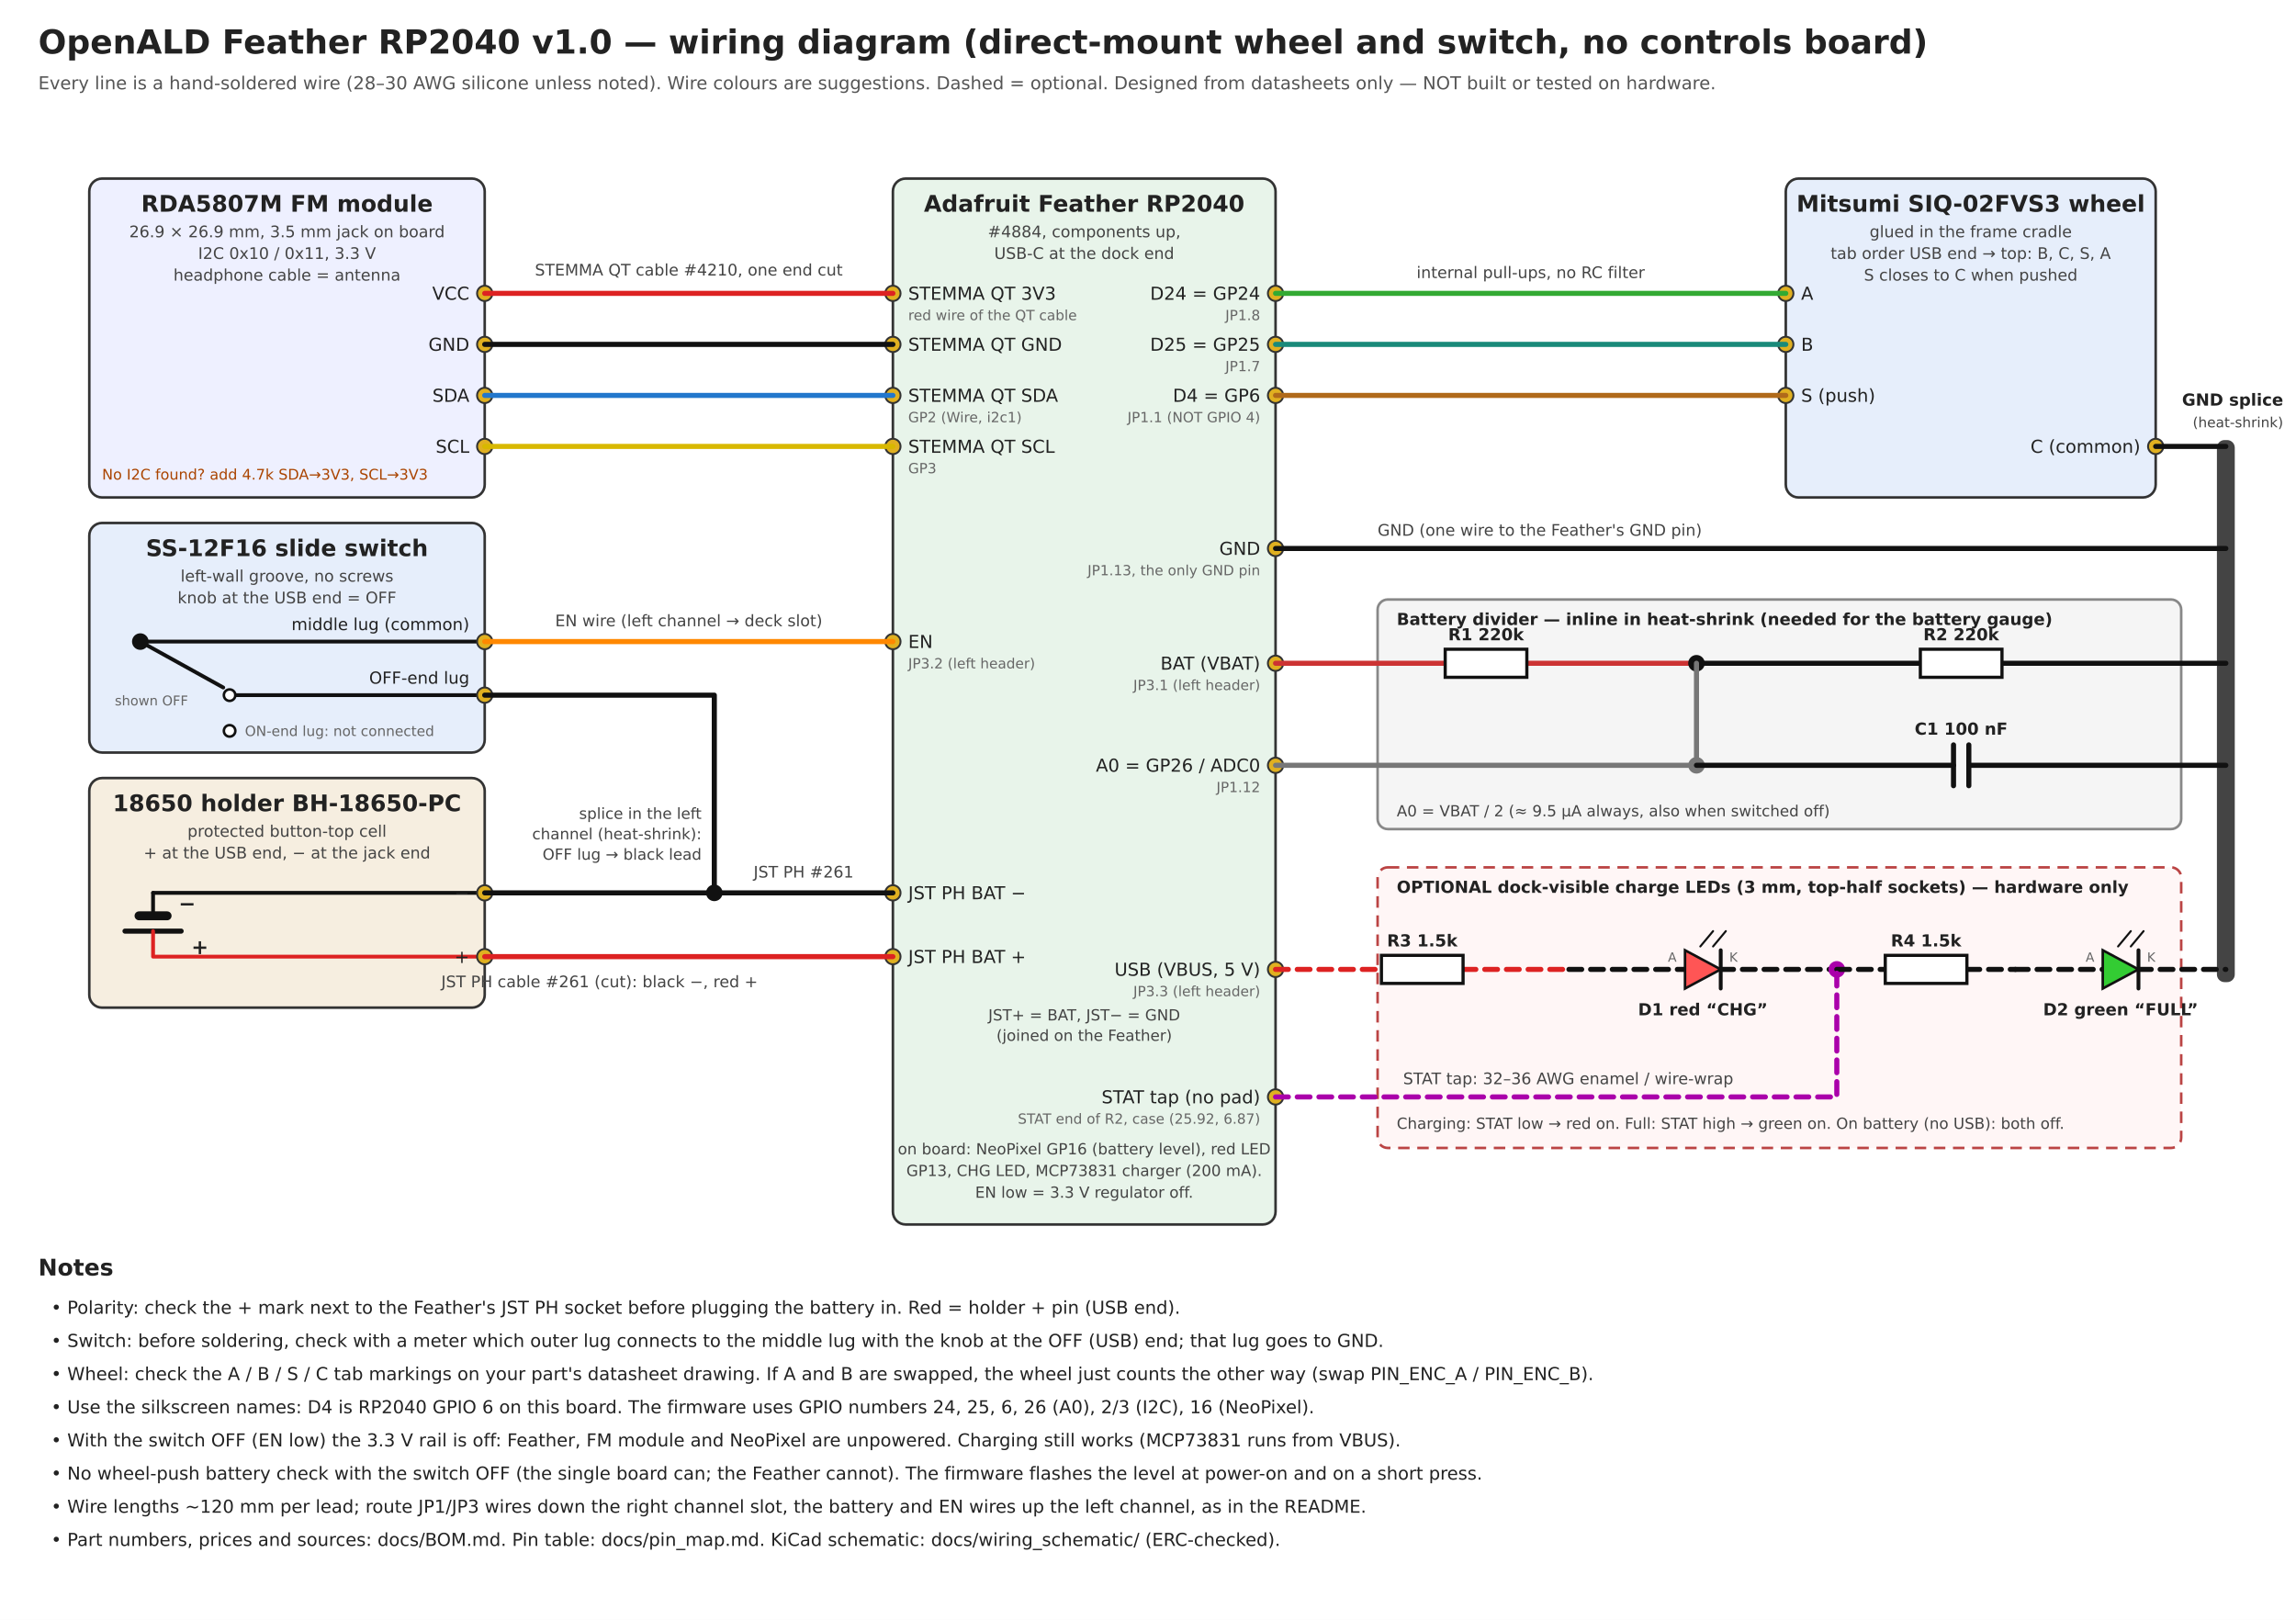
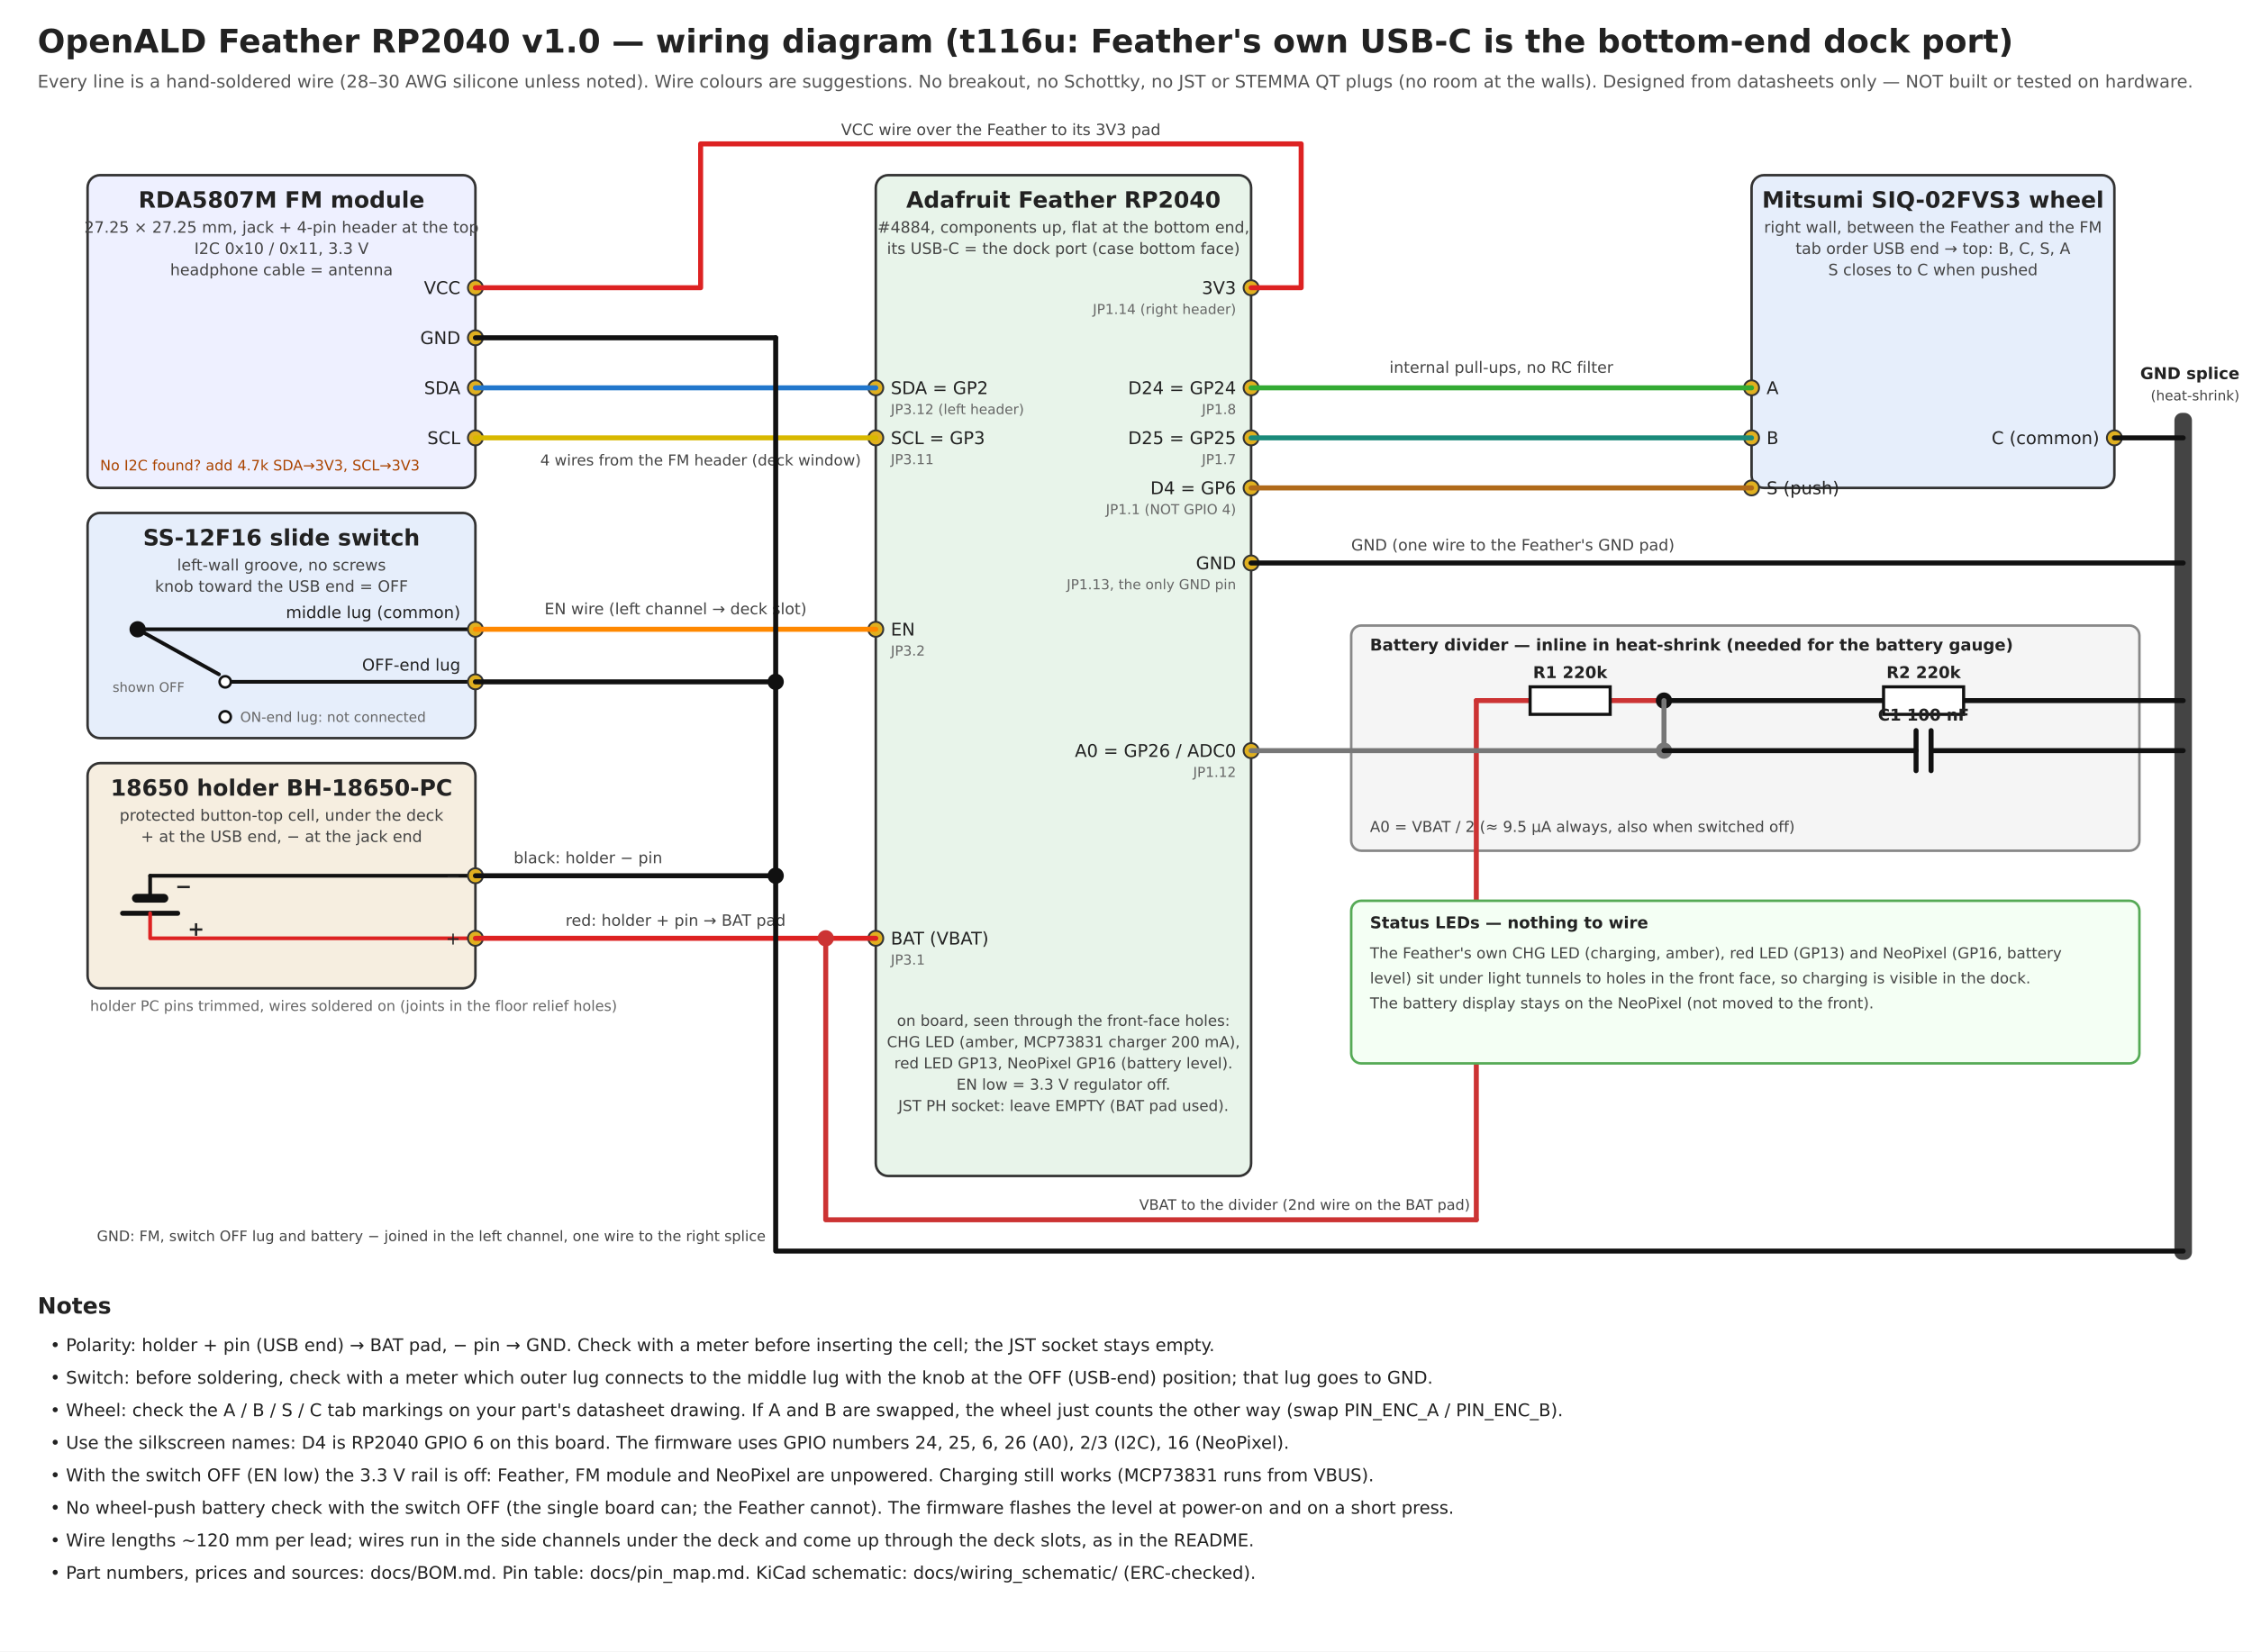
- <svg xmlns="http://www.w3.org/2000/svg" width="1800" height="1270" viewBox="0 0 1800 1270" font-family="DejaVu Sans, Arial, sans-serif">
-   <rect width="1800" height="1270" fill="white" />
-   <text x="30" y="42" font-size="26" fill="#222" text-anchor="start" font-weight="bold">OpenALD Feather RP2040 v1.0 — wiring diagram (direct-mount wheel and switch, no controls board)</text>
-   <text x="30" y="70" font-size="14" fill="#555" text-anchor="start">Every line is a hand-soldered wire (28–30 AWG silicone unless noted). Wire colours are suggestions. Dashed = optional. Designed from datasheets only — NOT built or tested on hardware.</text>
-   <rect x="700" y="140" width="300" height="820" rx="10" fill="#e8f4ea" stroke="#333" stroke-width="2" />
+ <svg xmlns="http://www.w3.org/2000/svg" width="1800" height="1320" viewBox="0 0 1800 1320" font-family="DejaVu Sans, Arial, sans-serif">
+   <rect width="1800" height="1320" fill="white" />
+   <text x="30" y="42" font-size="26" fill="#222" text-anchor="start" font-weight="bold">OpenALD Feather RP2040 v1.0 — wiring diagram (t116u: Feather's own USB-C is the bottom-end dock port)</text>
+   <text x="30" y="70" font-size="14" fill="#555" text-anchor="start">Every line is a hand-soldered wire (28–30 AWG silicone unless noted). Wire colours are suggestions. No breakout, no Schottky, no JST or STEMMA QT plugs (no room at the walls). Designed from datasheets only — NOT built or tested on hardware.</text>
+   <rect x="700" y="140" width="300" height="800" rx="10" fill="#e8f4ea" stroke="#333" stroke-width="2" />
  <text x="850.0" y="166" font-size="18" fill="#222" text-anchor="middle" font-weight="bold">Adafruit Feather RP2040</text>
-   <text x="850.0" y="186" font-size="12.5" fill="#444" text-anchor="middle">#4884, components up,</text>
-   <text x="850.0" y="203" font-size="12.5" fill="#444" text-anchor="middle">USB-C at the dock end</text>
-   <circle cx="700" cy="230" r="6" fill="#e0b020" stroke="#333" stroke-width="1.5" />
-   <text x="712" y="235" font-size="14" fill="#222" text-anchor="start">STEMMA QT 3V3</text>
-   <text x="712" y="251" font-size="11" fill="#666" text-anchor="start">red wire of the QT cable</text>
-   <circle cx="700" cy="270" r="6" fill="#e0b020" stroke="#333" stroke-width="1.5" />
-   <text x="712" y="275" font-size="14" fill="#222" text-anchor="start">STEMMA QT GND</text>
+   <text x="850.0" y="186" font-size="12.5" fill="#444" text-anchor="middle">#4884, components up, flat at the bottom end,</text>
+   <text x="850.0" y="203" font-size="12.5" fill="#444" text-anchor="middle">its USB-C = the dock port (case bottom face)</text>
  <circle cx="700" cy="310" r="6" fill="#e0b020" stroke="#333" stroke-width="1.5" />
-   <text x="712" y="315" font-size="14" fill="#222" text-anchor="start">STEMMA QT SDA</text>
-   <text x="712" y="331" font-size="11" fill="#666" text-anchor="start">GP2 (Wire, i2c1)</text>
+   <text x="712" y="315" font-size="14" fill="#222" text-anchor="start">SDA = GP2</text>
+   <text x="712" y="331" font-size="11" fill="#666" text-anchor="start">JP3.12 (left header)</text>
  <circle cx="700" cy="350" r="6" fill="#e0b020" stroke="#333" stroke-width="1.5" />
-   <text x="712" y="355" font-size="14" fill="#222" text-anchor="start">STEMMA QT SCL</text>
-   <text x="712" y="371" font-size="11" fill="#666" text-anchor="start">GP3</text>
+   <text x="712" y="355" font-size="14" fill="#222" text-anchor="start">SCL = GP3</text>
+   <text x="712" y="371" font-size="11" fill="#666" text-anchor="start">JP3.11</text>
  <circle cx="700" cy="503" r="6" fill="#e0b020" stroke="#333" stroke-width="1.5" />
  <text x="712" y="508" font-size="14" fill="#222" text-anchor="start">EN</text>
-   <text x="712" y="524" font-size="11" fill="#666" text-anchor="start">JP3.2 (left header)</text>
+   <text x="712" y="524" font-size="11" fill="#666" text-anchor="start">JP3.2</text>
  <circle cx="700" cy="750" r="6" fill="#e0b020" stroke="#333" stroke-width="1.5" />
-   <text x="712" y="755" font-size="14" fill="#222" text-anchor="start">JST PH BAT +</text>
-   <circle cx="700" cy="700" r="6" fill="#e0b020" stroke="#333" stroke-width="1.5" />
-   <text x="712" y="705" font-size="14" fill="#222" text-anchor="start">JST PH BAT −</text>
+   <text x="712" y="755" font-size="14" fill="#222" text-anchor="start">BAT (VBAT)</text>
+   <text x="712" y="771" font-size="11" fill="#666" text-anchor="start">JP3.1</text>
  <circle cx="1000" cy="230" r="6" fill="#e0b020" stroke="#333" stroke-width="1.5" />
-   <text x="988" y="235" font-size="14" fill="#222" text-anchor="end">D24 = GP24</text>
-   <text x="988" y="251" font-size="11" fill="#666" text-anchor="end">JP1.8</text>
-   <circle cx="1000" cy="270" r="6" fill="#e0b020" stroke="#333" stroke-width="1.5" />
-   <text x="988" y="275" font-size="14" fill="#222" text-anchor="end">D25 = GP25</text>
-   <text x="988" y="291" font-size="11" fill="#666" text-anchor="end">JP1.7</text>
+   <text x="988" y="235" font-size="14" fill="#222" text-anchor="end">3V3</text>
+   <text x="988" y="251" font-size="11" fill="#666" text-anchor="end">JP1.14 (right header)</text>
  <circle cx="1000" cy="310" r="6" fill="#e0b020" stroke="#333" stroke-width="1.5" />
-   <text x="988" y="315" font-size="14" fill="#222" text-anchor="end">D4 = GP6</text>
-   <text x="988" y="331" font-size="11" fill="#666" text-anchor="end">JP1.1 (NOT GPIO 4)</text>
-   <circle cx="1000" cy="430" r="6" fill="#e0b020" stroke="#333" stroke-width="1.5" />
-   <text x="988" y="435" font-size="14" fill="#222" text-anchor="end">GND</text>
-   <text x="988" y="451" font-size="11" fill="#666" text-anchor="end">JP1.13, the only GND pin</text>
-   <circle cx="1000" cy="520" r="6" fill="#e0b020" stroke="#333" stroke-width="1.5" />
-   <text x="988" y="525" font-size="14" fill="#222" text-anchor="end">BAT (VBAT)</text>
-   <text x="988" y="541" font-size="11" fill="#666" text-anchor="end">JP3.1 (left header)</text>
+   <text x="988" y="315" font-size="14" fill="#222" text-anchor="end">D24 = GP24</text>
+   <text x="988" y="331" font-size="11" fill="#666" text-anchor="end">JP1.8</text>
+   <circle cx="1000" cy="350" r="6" fill="#e0b020" stroke="#333" stroke-width="1.5" />
+   <text x="988" y="355" font-size="14" fill="#222" text-anchor="end">D25 = GP25</text>
+   <text x="988" y="371" font-size="11" fill="#666" text-anchor="end">JP1.7</text>
+   <circle cx="1000" cy="390" r="6" fill="#e0b020" stroke="#333" stroke-width="1.5" />
+   <text x="988" y="395" font-size="14" fill="#222" text-anchor="end">D4 = GP6</text>
+   <text x="988" y="411" font-size="11" fill="#666" text-anchor="end">JP1.1 (NOT GPIO 4)</text>
+   <circle cx="1000" cy="450" r="6" fill="#e0b020" stroke="#333" stroke-width="1.5" />
+   <text x="988" y="455" font-size="14" fill="#222" text-anchor="end">GND</text>
+   <text x="988" y="471" font-size="11" fill="#666" text-anchor="end">JP1.13, the only GND pin</text>
  <circle cx="1000" cy="600" r="6" fill="#e0b020" stroke="#333" stroke-width="1.5" />
  <text x="988" y="605" font-size="14" fill="#222" text-anchor="end">A0 = GP26 / ADC0</text>
  <text x="988" y="621" font-size="11" fill="#666" text-anchor="end">JP1.12</text>
-   <circle cx="1000" cy="760" r="6" fill="#e0b020" stroke="#333" stroke-width="1.5" />
-   <text x="988" y="765" font-size="14" fill="#222" text-anchor="end">USB (VBUS, 5 V)</text>
-   <text x="988" y="781" font-size="11" fill="#666" text-anchor="end">JP3.3 (left header)</text>
-   <circle cx="1000" cy="860" r="6" fill="#e0b020" stroke="#333" stroke-width="1.5" />
-   <text x="988" y="865" font-size="14" fill="#222" text-anchor="end">STAT tap (no pad)</text>
-   <text x="988" y="881" font-size="11" fill="#666" text-anchor="end">STAT end of R2, case (25.92, 6.87)</text>
-   <text x="850.0" y="905" font-size="12" fill="#444" text-anchor="middle">on board: NeoPixel GP16 (battery level), red LED</text>
-   <text x="850.0" y="922" font-size="12" fill="#444" text-anchor="middle">GP13, CHG LED, MCP73831 charger (200 mA).</text>
-   <text x="850.0" y="939" font-size="12" fill="#444" text-anchor="middle">EN low = 3.3 V regulator off.</text>
-   <text x="850.0" y="800" font-size="12" fill="#444" text-anchor="middle">JST+ = BAT, JST− = GND</text>
-   <text x="850.0" y="816" font-size="12" fill="#444" text-anchor="middle">(joined on the Feather)</text>
+   <text x="850.0" y="820" font-size="12" fill="#444" text-anchor="middle">on board, seen through the front-face holes:</text>
+   <text x="850.0" y="837" font-size="12" fill="#444" text-anchor="middle">CHG LED (amber, MCP73831 charger 200 mA),</text>
+   <text x="850.0" y="854" font-size="12" fill="#444" text-anchor="middle">red LED GP13, NeoPixel GP16 (battery level).</text>
+   <text x="850.0" y="871" font-size="12" fill="#444" text-anchor="middle">EN low = 3.3 V regulator off.</text>
+   <text x="850.0" y="888" font-size="12" fill="#444" text-anchor="middle">JST PH socket: leave EMPTY (BAT pad used).</text>
+   <rect x="1738" y="330" width="14" height="677" rx="6" fill="#444" />
+   <text x="1790" y="303" font-size="13" fill="#222" text-anchor="end" font-weight="bold">GND splice</text>
+   <text x="1790" y="320" font-size="11" fill="#444" text-anchor="end">(heat-shrink)</text>
+   <path d="M1000,450 L1745,450" fill="none" stroke="#111" stroke-width="4" stroke-linejoin="round" stroke-linecap="round" />
+   <text x="1080" y="440" font-size="12.5" fill="#444" text-anchor="start">GND (one wire to the Feather's GND pad)</text>
  <rect x="70" y="140" width="310" height="250" rx="10" fill="#eef0ff" stroke="#333" stroke-width="2" />
  <text x="225.0" y="166" font-size="18" fill="#222" text-anchor="middle" font-weight="bold">RDA5807M FM module</text>
-   <text x="225.0" y="186" font-size="12.5" fill="#444" text-anchor="middle">26.9 × 26.9 mm, 3.5 mm jack on board</text>
+   <text x="225.0" y="186" font-size="12.5" fill="#444" text-anchor="middle">27.25 × 27.25 mm, jack + 4-pin header at the top</text>
  <text x="225.0" y="203" font-size="12.5" fill="#444" text-anchor="middle">I2C 0x10 / 0x11, 3.3 V</text>
  <text x="225.0" y="220" font-size="12.5" fill="#444" text-anchor="middle">headphone cable = antenna</text>
  <circle cx="380" cy="230" r="6" fill="#e0b020" stroke="#333" stroke-width="1.5" />
  <text x="368" y="235" font-size="14" fill="#222" text-anchor="end">VCC</text>
-   <path d="M380,230 L700,230" fill="none" stroke="#d22" stroke-width="4" stroke-linejoin="round" stroke-linecap="round" />
  <circle cx="380" cy="270" r="6" fill="#e0b020" stroke="#333" stroke-width="1.5" />
  <text x="368" y="275" font-size="14" fill="#222" text-anchor="end">GND</text>
-   <path d="M380,270 L700,270" fill="none" stroke="#111" stroke-width="4" stroke-linejoin="round" stroke-linecap="round" />
  <circle cx="380" cy="310" r="6" fill="#e0b020" stroke="#333" stroke-width="1.5" />
  <text x="368" y="315" font-size="14" fill="#222" text-anchor="end">SDA</text>
  <path d="M380,310 L700,310" fill="none" stroke="#27c" stroke-width="4" stroke-linejoin="round" stroke-linecap="round" />
  <circle cx="380" cy="350" r="6" fill="#e0b020" stroke="#333" stroke-width="1.5" />
  <text x="368" y="355" font-size="14" fill="#222" text-anchor="end">SCL</text>
  <path d="M380,350 L700,350" fill="none" stroke="#d8b800" stroke-width="4" stroke-linejoin="round" stroke-linecap="round" />
-   <text x="540.0" y="216" font-size="12.5" fill="#444" text-anchor="middle">STEMMA QT cable #4210, one end cut</text>
+   <path d="M380,230 L560,230 L560,115 L1040,115 L1040,230 L1000,230" fill="none" stroke="#d22" stroke-width="4" stroke-linejoin="round" stroke-linecap="round" />
+   <text x="800" y="108" font-size="12.5" fill="#444" text-anchor="middle">VCC wire over the Feather to its 3V3 pad</text>
+   <path d="M380,270 L620,270" fill="none" stroke="#111" stroke-width="4" stroke-linejoin="round" stroke-linecap="round" />
+   <text x="560.0" y="372" font-size="12" fill="#444" text-anchor="middle">4 wires from the FM header (deck window)</text>
  <text x="80" y="376" font-size="11.5" fill="#a40" text-anchor="start">No I2C found? add 4.7k SDA→3V3, SCL→3V3</text>
  <rect x="70" y="410" width="310" height="180" rx="10" fill="#e6eefb" stroke="#333" stroke-width="2" />
  <text x="225.0" y="436" font-size="18" fill="#222" text-anchor="middle" font-weight="bold">SS-12F16 slide switch</text>
  <text x="225.0" y="456" font-size="12.5" fill="#444" text-anchor="middle">left-wall groove, no screws</text>
-   <text x="225.0" y="473" font-size="12.5" fill="#444" text-anchor="middle">knob at the USB end = OFF</text>
+   <text x="225.0" y="473" font-size="12.5" fill="#444" text-anchor="middle">knob toward the USB end = OFF</text>
  <path d="M110,503 L380,503" fill="none" stroke="#111" stroke-width="3" stroke-linejoin="round" stroke-linecap="round" />
  <circle cx="110" cy="503" r="6.5" fill="#111" />
  <path d="M110,503 L175,539" fill="none" stroke="#111" stroke-width="3" stroke-linejoin="round" stroke-linecap="round" />
  <circle cx="180" cy="545" r="4.5" fill="white" stroke="#111" stroke-width="2" />
  <path d="M185,545 L380,545" fill="none" stroke="#111" stroke-width="3" stroke-linejoin="round" stroke-linecap="round" />
  <circle cx="180" cy="573" r="4.5" fill="white" stroke="#111" stroke-width="2" />
  <text x="192" y="577" font-size="11" fill="#666" text-anchor="start">ON-end lug: not connected</text>
  <text x="90" y="553" font-size="10.5" fill="#666" text-anchor="start">shown OFF</text>
  <circle cx="380" cy="503" r="6" fill="#e0b020" stroke="#333" stroke-width="1.5" />
  <text x="368" y="494" font-size="13" fill="#222" text-anchor="end">middle lug (common)</text>
  <circle cx="380" cy="545" r="6" fill="#e0b020" stroke="#333" stroke-width="1.5" />
  <text x="368" y="536" font-size="13" fill="#222" text-anchor="end">OFF-end lug</text>
  <path d="M380,503 L700,503" fill="none" stroke="#f80" stroke-width="4" stroke-linejoin="round" stroke-linecap="round" />
  <text x="540.0" y="491" font-size="12.5" fill="#444" text-anchor="middle">EN wire (left channel → deck slot)</text>
+   <path d="M380,545 L620,545" fill="none" stroke="#111" stroke-width="4" stroke-linejoin="round" stroke-linecap="round" />
  <rect x="70" y="610" width="310" height="180" rx="10" fill="#f6eee0" stroke="#333" stroke-width="2" />
  <text x="225.0" y="636" font-size="18" fill="#222" text-anchor="middle" font-weight="bold">18650 holder BH-18650-PC</text>
-   <text x="225.0" y="656" font-size="12.5" fill="#444" text-anchor="middle">protected button-top cell</text>
+   <text x="225.0" y="656" font-size="12.5" fill="#444" text-anchor="middle">protected button-top cell, under the deck</text>
  <text x="225.0" y="673" font-size="12.5" fill="#444" text-anchor="middle">+ at the USB end, − at the jack end</text>
  <path d="M120,700 L380,700" fill="none" stroke="#111" stroke-width="3" stroke-linejoin="round" stroke-linecap="round" />
  <path d="M120,700 L120,718" fill="none" stroke="#111" stroke-width="3" stroke-linejoin="round" stroke-linecap="round" />
  <path d="M109,718 L131,718" fill="none" stroke="#111" stroke-width="7" stroke-linejoin="round" stroke-linecap="round" />
  <path d="M98,730 L142,730" fill="none" stroke="#111" stroke-width="4" stroke-linejoin="round" stroke-linecap="round" />
  <path d="M120,730 L120,750 L380,750" fill="none" stroke="#d22" stroke-width="3" stroke-linejoin="round" stroke-linecap="round" />
  <text x="140" y="714" font-size="16" fill="#222" text-anchor="start" font-weight="bold">−</text>
  <text x="150" y="748" font-size="16" fill="#222" text-anchor="start" font-weight="bold">+</text>
  <circle cx="380" cy="750" r="6" fill="#e0b020" stroke="#333" stroke-width="1.5" />
  <text x="368" y="755" font-size="14" fill="#222" text-anchor="end">+</text>
  <circle cx="380" cy="700" r="6" fill="#e0b020" stroke="#333" stroke-width="1.5" />
  <text x="368" y="705" font-size="14" fill="#222" text-anchor="end">−</text>
  <path d="M380,750 L700,750" fill="none" stroke="#d22" stroke-width="4" stroke-linejoin="round" stroke-linecap="round" />
-   <path d="M380,700 L700,700" fill="none" stroke="#111" stroke-width="4" stroke-linejoin="round" stroke-linecap="round" />
-   <text x="630" y="688" font-size="12.5" fill="#444" text-anchor="middle">JST PH #261</text>
-   <text x="470" y="774" font-size="12.5" fill="#444" text-anchor="middle">JST PH cable #261 (cut): black −, red +</text>
-   <path d="M380,545 L560,545 L560,700" fill="none" stroke="#111" stroke-width="4" stroke-linejoin="round" stroke-linecap="round" />
-   <circle cx="560" cy="700" r="6.5" fill="#111" />
-   <text x="550" y="642" font-size="12" fill="#444" text-anchor="end">splice in the left</text>
-   <text x="550" y="658" font-size="12" fill="#444" text-anchor="end">channel (heat-shrink):</text>
-   <text x="550" y="674" font-size="12" fill="#444" text-anchor="end">OFF lug → black lead</text>
-   <rect x="1738" y="345" width="14" height="425" rx="6" fill="#444" />
-   <text x="1790" y="318" font-size="13" fill="#222" text-anchor="end" font-weight="bold">GND splice</text>
-   <text x="1790" y="335" font-size="11" fill="#444" text-anchor="end">(heat-shrink)</text>
-   <path d="M1000,430 L1745,430" fill="none" stroke="#111" stroke-width="4" stroke-linejoin="round" stroke-linecap="round" />
-   <text x="1080" y="420" font-size="12.5" fill="#444" text-anchor="start">GND (one wire to the Feather's GND pin)</text>
+   <text x="540" y="740" font-size="12.5" fill="#444" text-anchor="middle">red: holder + pin → BAT pad</text>
+   <path d="M380,700 L620,700" fill="none" stroke="#111" stroke-width="4" stroke-linejoin="round" stroke-linecap="round" />
+   <text x="470" y="690" font-size="12.5" fill="#444" text-anchor="middle">black: holder − pin</text>
+   <text x="72" y="808" font-size="11.5" fill="#666" text-anchor="start">holder PC pins trimmed, wires soldered on (joints in the floor relief holes)</text>
+   <path d="M620,270 L620,1000 L1745,1000" fill="none" stroke="#111" stroke-width="4" stroke-linejoin="round" stroke-linecap="round" />
+   <circle cx="620" cy="545" r="6.5" fill="#111" />
+   <circle cx="620" cy="700" r="6.5" fill="#111" />
+   <text x="612" y="992" font-size="11.5" fill="#444" text-anchor="end">GND: FM, switch OFF lug and battery − joined in the left channel, one wire to the right splice</text>
+   <path d="M660,750 L660,975 L1180,975" fill="none" stroke="#c33" stroke-width="4" stroke-linejoin="round" stroke-linecap="round" />
+   <circle cx="660" cy="750" r="6.5" fill="#c33" />
+   <text x="1175" y="967" font-size="11.5" fill="#444" text-anchor="end">VBAT to the divider (2nd wire on the BAT pad)</text>
  <rect x="1400" y="140" width="290" height="250" rx="10" fill="#e6eefb" stroke="#333" stroke-width="2" />
  <text x="1545.0" y="166" font-size="18" fill="#222" text-anchor="middle" font-weight="bold">Mitsumi SIQ-02FVS3 wheel</text>
-   <text x="1545.0" y="186" font-size="12.5" fill="#444" text-anchor="middle">glued in the frame cradle</text>
+   <text x="1545.0" y="186" font-size="12.5" fill="#444" text-anchor="middle">right wall, between the Feather and the FM</text>
  <text x="1545.0" y="203" font-size="12.5" fill="#444" text-anchor="middle">tab order USB end → top: B, C, S, A</text>
  <text x="1545.0" y="220" font-size="12.5" fill="#444" text-anchor="middle">S closes to C when pushed</text>
-   <circle cx="1400" cy="230" r="6" fill="#e0b020" stroke="#333" stroke-width="1.5" />
-   <text x="1412" y="235" font-size="14" fill="#222" text-anchor="start">A</text>
-   <path d="M1000,230 L1400,230" fill="none" stroke="#3a3" stroke-width="4" stroke-linejoin="round" stroke-linecap="round" />
-   <circle cx="1400" cy="270" r="6" fill="#e0b020" stroke="#333" stroke-width="1.5" />
-   <text x="1412" y="275" font-size="14" fill="#222" text-anchor="start">B</text>
-   <path d="M1000,270 L1400,270" fill="none" stroke="#1a8a7a" stroke-width="4" stroke-linejoin="round" stroke-linecap="round" />
  <circle cx="1400" cy="310" r="6" fill="#e0b020" stroke="#333" stroke-width="1.5" />
-   <text x="1412" y="315" font-size="14" fill="#222" text-anchor="start">S (push)</text>
-   <path d="M1000,310 L1400,310" fill="none" stroke="#b06a1a" stroke-width="4" stroke-linejoin="round" stroke-linecap="round" />
+   <text x="1412" y="315" font-size="14" fill="#222" text-anchor="start">A</text>
+   <path d="M1000,310 L1400,310" fill="none" stroke="#3a3" stroke-width="4" stroke-linejoin="round" stroke-linecap="round" />
+   <circle cx="1400" cy="350" r="6" fill="#e0b020" stroke="#333" stroke-width="1.5" />
+   <text x="1412" y="355" font-size="14" fill="#222" text-anchor="start">B</text>
+   <path d="M1000,350 L1400,350" fill="none" stroke="#1a8a7a" stroke-width="4" stroke-linejoin="round" stroke-linecap="round" />
+   <circle cx="1400" cy="390" r="6" fill="#e0b020" stroke="#333" stroke-width="1.5" />
+   <text x="1412" y="395" font-size="14" fill="#222" text-anchor="start">S (push)</text>
+   <path d="M1000,390 L1400,390" fill="none" stroke="#b06a1a" stroke-width="4" stroke-linejoin="round" stroke-linecap="round" />
  <circle cx="1690" cy="350" r="6" fill="#e0b020" stroke="#333" stroke-width="1.5" />
  <text x="1678" y="355" font-size="14" fill="#222" text-anchor="end">C (common)</text>
  <path d="M1690,350 L1745,350" fill="none" stroke="#111" stroke-width="4" stroke-linejoin="round" stroke-linecap="round" />
-   <text x="1200" y="218" font-size="12.5" fill="#444" text-anchor="middle">internal pull-ups, no RC filter</text>
-   <rect x="1080" y="470" width="630" height="180" rx="8" fill="#f5f5f5" stroke="#888" stroke-width="2" />
-   <text x="1095" y="490" font-size="13" fill="#222" text-anchor="start" font-weight="bold">Battery divider — inline in heat-shrink (needed for the battery gauge)</text>
-   <path d="M1000,520 L1133.0,520" fill="none" stroke="#c33" stroke-width="4" stroke-linejoin="round" stroke-linecap="round" />
-   <path d="M1197.0,520 L1330,520" fill="none" stroke="#c33" stroke-width="4" stroke-linejoin="round" stroke-linecap="round" />
-   <rect x="1133.0" y="509" width="64" height="22" fill="white" stroke="#111" stroke-width="2.5" />
-   <text x="1165.0" y="502" font-size="13" fill="#222" text-anchor="middle" font-weight="bold">R1 220k</text>
-   <circle cx="1330" cy="520" r="6.5" fill="#111" />
-   <path d="M1330,520 L1505.5,520" fill="none" stroke="#111" stroke-width="4" stroke-linejoin="round" stroke-linecap="round" />
-   <path d="M1569.5,520 L1745,520" fill="none" stroke="#111" stroke-width="4" stroke-linejoin="round" stroke-linecap="round" />
-   <rect x="1505.5" y="509" width="64" height="22" fill="white" stroke="#111" stroke-width="2.5" />
-   <text x="1537.5" y="502" font-size="13" fill="#222" text-anchor="middle" font-weight="bold">R2 220k</text>
-   <path d="M1330,520 L1330,600" fill="none" stroke="#777" stroke-width="4" stroke-linejoin="round" stroke-linecap="round" />
+   <text x="1200" y="298" font-size="12.5" fill="#444" text-anchor="middle">internal pull-ups, no RC filter</text>
+   <rect x="1080" y="500" width="630" height="180" rx="8" fill="#f5f5f5" stroke="#888" stroke-width="2" />
+   <text x="1095" y="520" font-size="13" fill="#222" text-anchor="start" font-weight="bold">Battery divider — inline in heat-shrink (needed for the battery gauge)</text>
+   <path d="M1180,975 L1180,560" fill="none" stroke="#c33" stroke-width="4" stroke-linejoin="round" stroke-linecap="round" />
+   <path d="M1180,560 L1223.0,560" fill="none" stroke="#c33" stroke-width="4" stroke-linejoin="round" stroke-linecap="round" />
+   <path d="M1287.0,560 L1330,560" fill="none" stroke="#c33" stroke-width="4" stroke-linejoin="round" stroke-linecap="round" />
+   <rect x="1223.0" y="549" width="64" height="22" fill="white" stroke="#111" stroke-width="2.5" />
+   <text x="1255.0" y="542" font-size="13" fill="#222" text-anchor="middle" font-weight="bold">R1 220k</text>
+   <path d="M1330,560 L1505.5,560" fill="none" stroke="#111" stroke-width="4" stroke-linejoin="round" stroke-linecap="round" />
+   <path d="M1569.5,560 L1745,560" fill="none" stroke="#111" stroke-width="4" stroke-linejoin="round" stroke-linecap="round" />
+   <rect x="1505.5" y="549" width="64" height="22" fill="white" stroke="#111" stroke-width="2.5" />
+   <text x="1537.5" y="542" font-size="13" fill="#222" text-anchor="middle" font-weight="bold">R2 220k</text>
+   <circle cx="1330" cy="560" r="6.5" fill="#111" />
+   <path d="M1330,560 L1330,600" fill="none" stroke="#777" stroke-width="4" stroke-linejoin="round" stroke-linecap="round" />
  <circle cx="1330" cy="600" r="6.5" fill="#777" />
  <path d="M1000,600 L1330,600" fill="none" stroke="#777" stroke-width="4" stroke-linejoin="round" stroke-linecap="round" />
  <path d="M1330,600 L1531.5,600" fill="none" stroke="#111" stroke-width="4" stroke-linejoin="round" stroke-linecap="round" />
  <path d="M1543.5,600 L1745,600" fill="none" stroke="#111" stroke-width="4" stroke-linejoin="round" stroke-linecap="round" />
  <path d="M1531.5,584 L1531.5,616" fill="none" stroke="#111" stroke-width="4" stroke-linejoin="round" stroke-linecap="round" />
  <path d="M1543.5,584 L1543.5,616" fill="none" stroke="#111" stroke-width="4" stroke-linejoin="round" stroke-linecap="round" />
  <text x="1537.5" y="576" font-size="13" fill="#222" text-anchor="middle" font-weight="bold">C1 100 nF</text>
-   <text x="1095" y="640" font-size="12" fill="#444" text-anchor="start">A0 = VBAT / 2   (≈ 9.5 µA always, also when switched off)</text>
-   <rect x="1080" y="680" width="630" height="220" rx="8" fill="#fff6f6" stroke="#b44" stroke-width="2" stroke-dasharray="9,6" />
-   <text x="1095" y="700" font-size="13" fill="#222" text-anchor="start" font-weight="bold">OPTIONAL dock-visible charge LEDs (3 mm, top-half sockets) — hardware only</text>
-   <path d="M1000,760 L1083.0,760" fill="none" stroke="#d22" stroke-width="4" stroke-linejoin="round" stroke-linecap="round" stroke-dasharray="10,7" />
-   <path d="M1147.0,760 L1230,760" fill="none" stroke="#d22" stroke-width="4" stroke-linejoin="round" stroke-linecap="round" stroke-dasharray="10,7" />
-   <rect x="1083.0" y="749" width="64" height="22" fill="white" stroke="#111" stroke-width="2.5" />
-   <text x="1115.0" y="742" font-size="13" fill="#222" text-anchor="middle" font-weight="bold">R3 1.5k</text>
-   <path d="M1230,760 L1321.0,760" fill="none" stroke="#111" stroke-width="4" stroke-linejoin="round" stroke-linecap="round" stroke-dasharray="10,7" />
-   <path d="M1349.0,760 L1440,760" fill="none" stroke="#111" stroke-width="4" stroke-linejoin="round" stroke-linecap="round" stroke-dasharray="10,7" />
-   <polygon points="1321.0,745 1321.0,775 1349.0,760" fill="#f55" stroke="#111" stroke-width="2" />
-   <path d="M1349.0,745 L1349.0,775" fill="none" stroke="#111" stroke-width="3" stroke-linejoin="round" stroke-linecap="round" />
-   <path d="M1333.0,742 L1343.0,730" fill="none" stroke="#111" stroke-width="1.6" stroke-linejoin="round" stroke-linecap="round" />
-   <path d="M1343.0,742 L1353.0,730" fill="none" stroke="#111" stroke-width="1.6" stroke-linejoin="round" stroke-linecap="round" />
-   <text x="1335.0" y="796" font-size="13" fill="#222" text-anchor="middle" font-weight="bold">D1 red “CHG”</text>
-   <text x="1311.0" y="754" font-size="10" fill="#666" text-anchor="middle">A</text>
-   <text x="1359.0" y="754" font-size="10" fill="#666" text-anchor="middle">K</text>
-   <circle cx="1440" cy="760" r="6.5" fill="#a0a" />
-   <path d="M1440,760 L1478.0,760" fill="none" stroke="#111" stroke-width="4" stroke-linejoin="round" stroke-linecap="round" stroke-dasharray="10,7" />
-   <path d="M1542.0,760 L1580,760" fill="none" stroke="#111" stroke-width="4" stroke-linejoin="round" stroke-linecap="round" stroke-dasharray="10,7" />
-   <rect x="1478.0" y="749" width="64" height="22" fill="white" stroke="#111" stroke-width="2.5" />
-   <text x="1510.0" y="742" font-size="13" fill="#222" text-anchor="middle" font-weight="bold">R4 1.5k</text>
-   <path d="M1580,760 L1648.5,760" fill="none" stroke="#111" stroke-width="4" stroke-linejoin="round" stroke-linecap="round" stroke-dasharray="10,7" />
-   <path d="M1676.5,760 L1745,760" fill="none" stroke="#111" stroke-width="4" stroke-linejoin="round" stroke-linecap="round" stroke-dasharray="10,7" />
-   <polygon points="1648.5,745 1648.5,775 1676.5,760" fill="#3c3" stroke="#111" stroke-width="2" />
-   <path d="M1676.5,745 L1676.5,775" fill="none" stroke="#111" stroke-width="3" stroke-linejoin="round" stroke-linecap="round" />
-   <path d="M1660.5,742 L1670.5,730" fill="none" stroke="#111" stroke-width="1.6" stroke-linejoin="round" stroke-linecap="round" />
-   <path d="M1670.5,742 L1680.5,730" fill="none" stroke="#111" stroke-width="1.6" stroke-linejoin="round" stroke-linecap="round" />
-   <text x="1662.5" y="796" font-size="13" fill="#222" text-anchor="middle" font-weight="bold">D2 green “FULL”</text>
-   <text x="1638.5" y="754" font-size="10" fill="#666" text-anchor="middle">A</text>
-   <text x="1686.5" y="754" font-size="10" fill="#666" text-anchor="middle">K</text>
-   <path d="M1000,860 L1440,860 L1440,760" fill="none" stroke="#a0a" stroke-width="4" stroke-linejoin="round" stroke-linecap="round" stroke-dasharray="10,7" />
-   <text x="1100" y="850" font-size="12.5" fill="#444" text-anchor="start">STAT tap: 32–36 AWG enamel / wire-wrap</text>
-   <text x="1095" y="885" font-size="12" fill="#444" text-anchor="start">Charging: STAT low → red on.  Full: STAT high → green on.  On battery (no USB): both off.</text>
-   <text x="30" y="1000" font-size="18" fill="#222" text-anchor="start" font-weight="bold">Notes</text>
-   <text x="40" y="1030" font-size="14" fill="#222" text-anchor="start">• Polarity: check the + mark next to the Feather's JST PH socket before plugging the battery in. Red = holder + pin (USB end).</text>
-   <text x="40" y="1056" font-size="14" fill="#222" text-anchor="start">• Switch: before soldering, check with a meter which outer lug connects to the middle lug with the knob at the OFF (USB) end; that lug goes to GND.</text>
-   <text x="40" y="1082" font-size="14" fill="#222" text-anchor="start">• Wheel: check the A / B / S / C tab markings on your part's datasheet drawing. If A and B are swapped, the wheel just counts the other way (swap PIN_ENC_A / PIN_ENC_B).</text>
-   <text x="40" y="1108" font-size="14" fill="#222" text-anchor="start">• Use the silkscreen names: D4 is RP2040 GPIO 6 on this board. The firmware uses GPIO numbers 24, 25, 6, 26 (A0), 2/3 (I2C), 16 (NeoPixel).</text>
-   <text x="40" y="1134" font-size="14" fill="#222" text-anchor="start">• With the switch OFF (EN low) the 3.3 V rail is off: Feather, FM module and NeoPixel are unpowered. Charging still works (MCP73831 runs from VBUS).</text>
-   <text x="40" y="1160" font-size="14" fill="#222" text-anchor="start">• No wheel-push battery check with the switch OFF (the single board can; the Feather cannot). The firmware flashes the level at power-on and on a short press.</text>
-   <text x="40" y="1186" font-size="14" fill="#222" text-anchor="start">• Wire lengths ~120 mm per lead; route JP1/JP3 wires down the right channel slot, the battery and EN wires up the left channel, as in the README.</text>
-   <text x="40" y="1212" font-size="14" fill="#222" text-anchor="start">• Part numbers, prices and sources: docs/BOM.md. Pin table: docs/pin_map.md. KiCad schematic: docs/wiring_schematic/ (ERC-checked).</text>
+   <text x="1095" y="665" font-size="12" fill="#444" text-anchor="start">A0 = VBAT / 2   (≈ 9.5 µA always, also when switched off)</text>
+   <rect x="1080" y="720" width="630" height="130" rx="8" fill="#f4fff4" stroke="#5a5" stroke-width="2" />
+   <text x="1095" y="742" font-size="13" fill="#222" text-anchor="start" font-weight="bold">Status LEDs — nothing to wire</text>
+   <text x="1095" y="766" font-size="12" fill="#444" text-anchor="start">The Feather's own CHG LED (charging, amber), red LED (GP13) and NeoPixel (GP16, battery</text>
+   <text x="1095" y="786" font-size="12" fill="#444" text-anchor="start">level) sit under light tunnels to holes in the front face, so charging is visible in the dock.</text>
+   <text x="1095" y="806" font-size="12" fill="#444" text-anchor="start">The battery display stays on the NeoPixel (not moved to the front).</text>
+   <text x="30" y="1050" font-size="18" fill="#222" text-anchor="start" font-weight="bold">Notes</text>
+   <text x="40" y="1080" font-size="14" fill="#222" text-anchor="start">• Polarity: holder + pin (USB end) → BAT pad, − pin → GND. Check with a meter before inserting the cell; the JST socket stays empty.</text>
+   <text x="40" y="1106" font-size="14" fill="#222" text-anchor="start">• Switch: before soldering, check with a meter which outer lug connects to the middle lug with the knob at the OFF (USB-end) position; that lug goes to GND.</text>
+   <text x="40" y="1132" font-size="14" fill="#222" text-anchor="start">• Wheel: check the A / B / S / C tab markings on your part's datasheet drawing. If A and B are swapped, the wheel just counts the other way (swap PIN_ENC_A / PIN_ENC_B).</text>
+   <text x="40" y="1158" font-size="14" fill="#222" text-anchor="start">• Use the silkscreen names: D4 is RP2040 GPIO 6 on this board. The firmware uses GPIO numbers 24, 25, 6, 26 (A0), 2/3 (I2C), 16 (NeoPixel).</text>
+   <text x="40" y="1184" font-size="14" fill="#222" text-anchor="start">• With the switch OFF (EN low) the 3.3 V rail is off: Feather, FM module and NeoPixel are unpowered. Charging still works (MCP73831 runs from VBUS).</text>
+   <text x="40" y="1210" font-size="14" fill="#222" text-anchor="start">• No wheel-push battery check with the switch OFF (the single board can; the Feather cannot). The firmware flashes the level at power-on and on a short press.</text>
+   <text x="40" y="1236" font-size="14" fill="#222" text-anchor="start">• Wire lengths ~120 mm per lead; wires run in the side channels under the deck and come up through the deck slots, as in the README.</text>
+   <text x="40" y="1262" font-size="14" fill="#222" text-anchor="start">• Part numbers, prices and sources: docs/BOM.md. Pin table: docs/pin_map.md. KiCad schematic: docs/wiring_schematic/ (ERC-checked).</text>
</svg>
